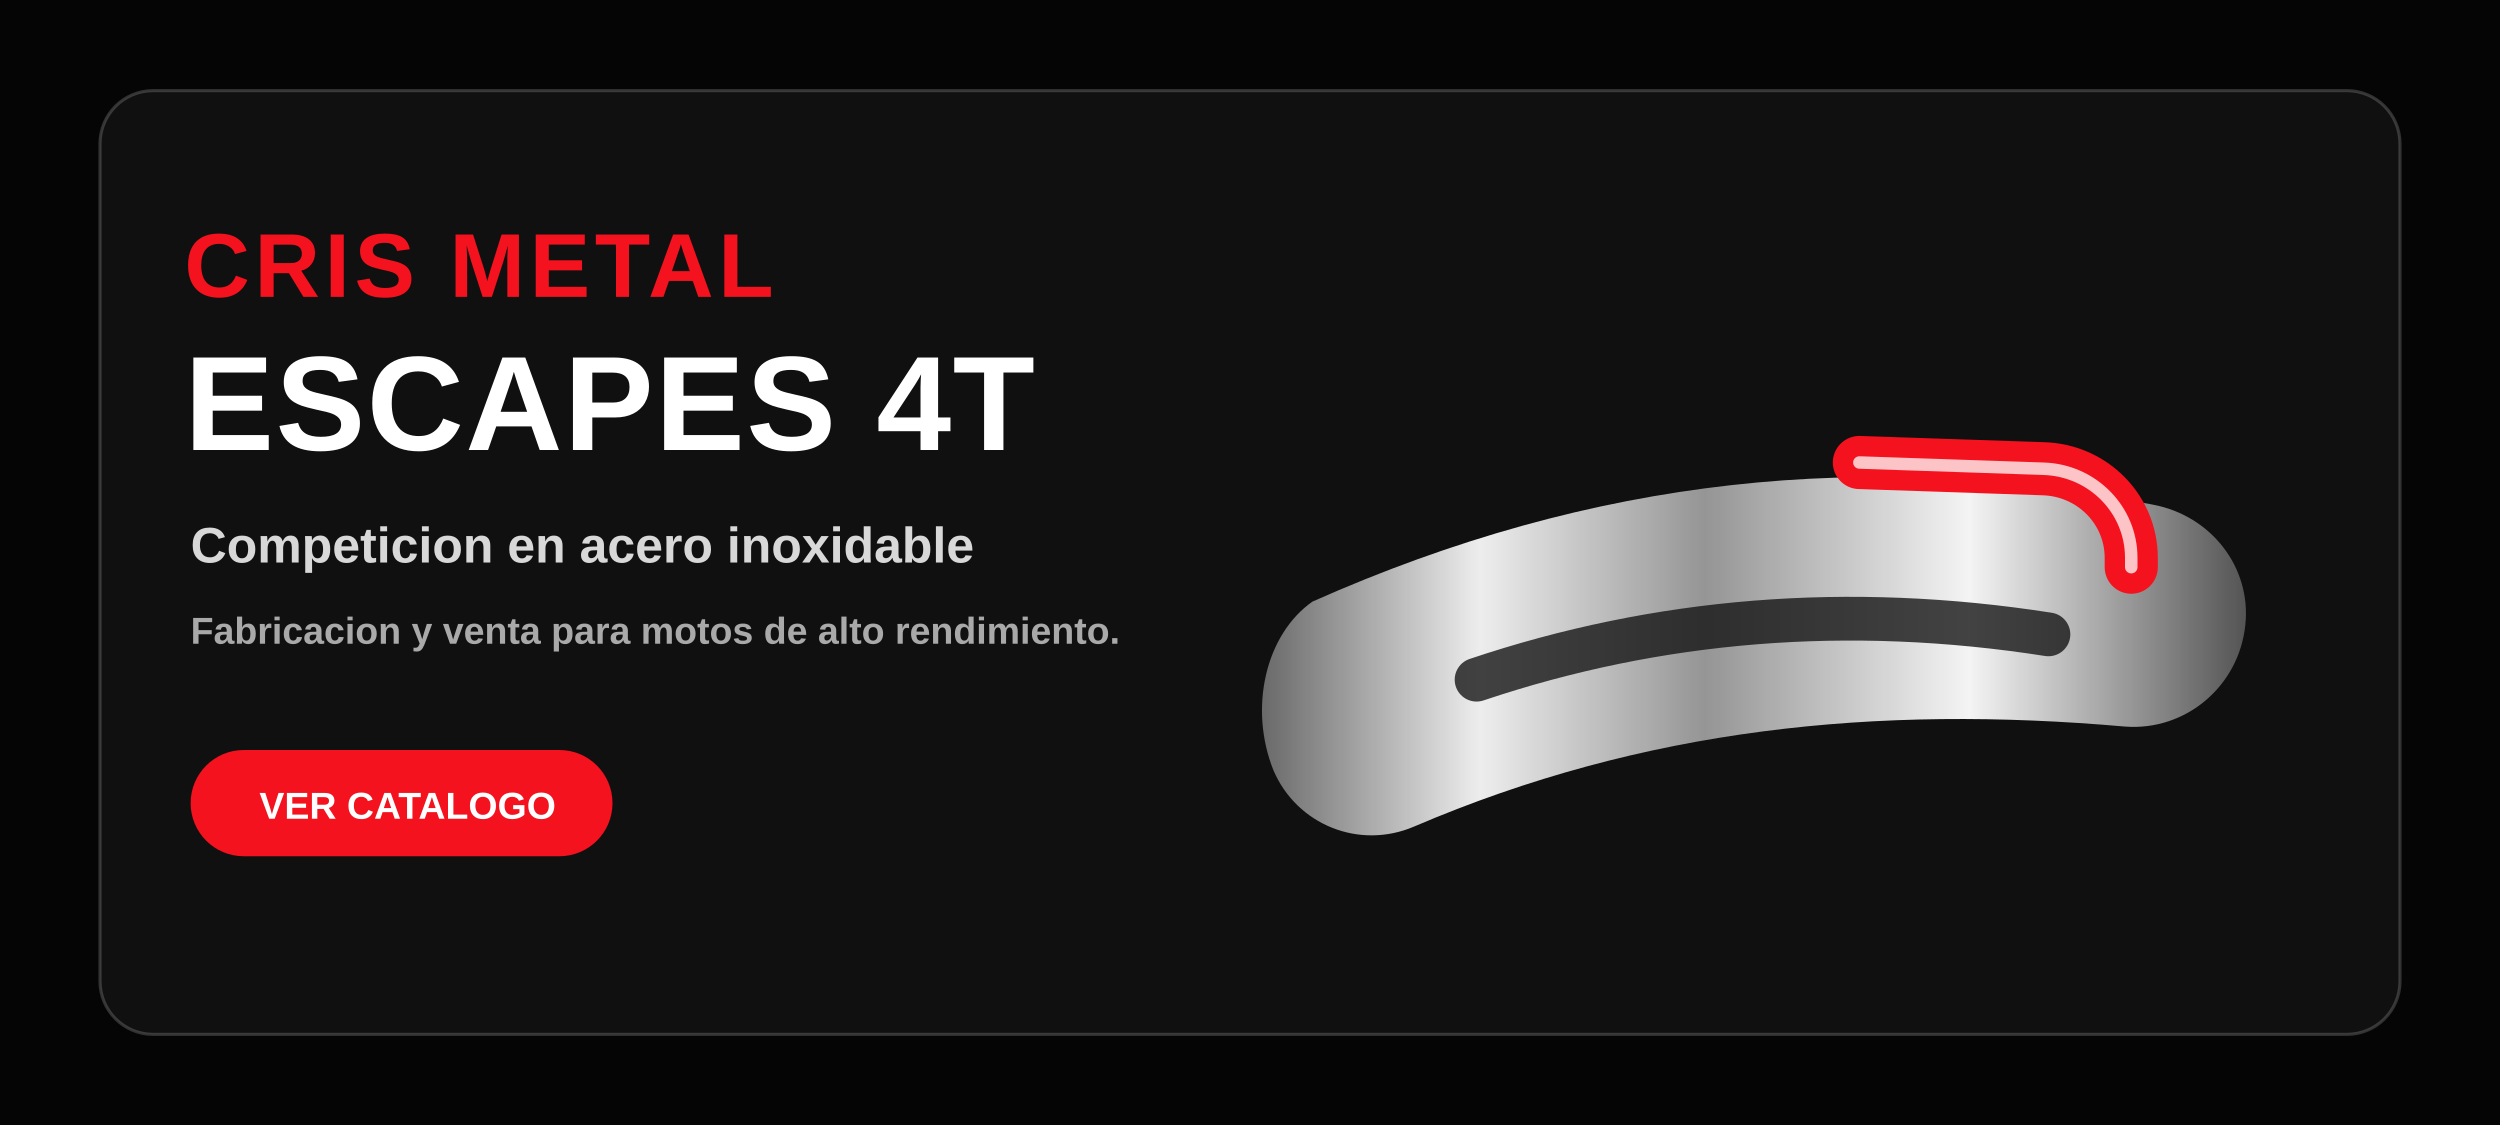
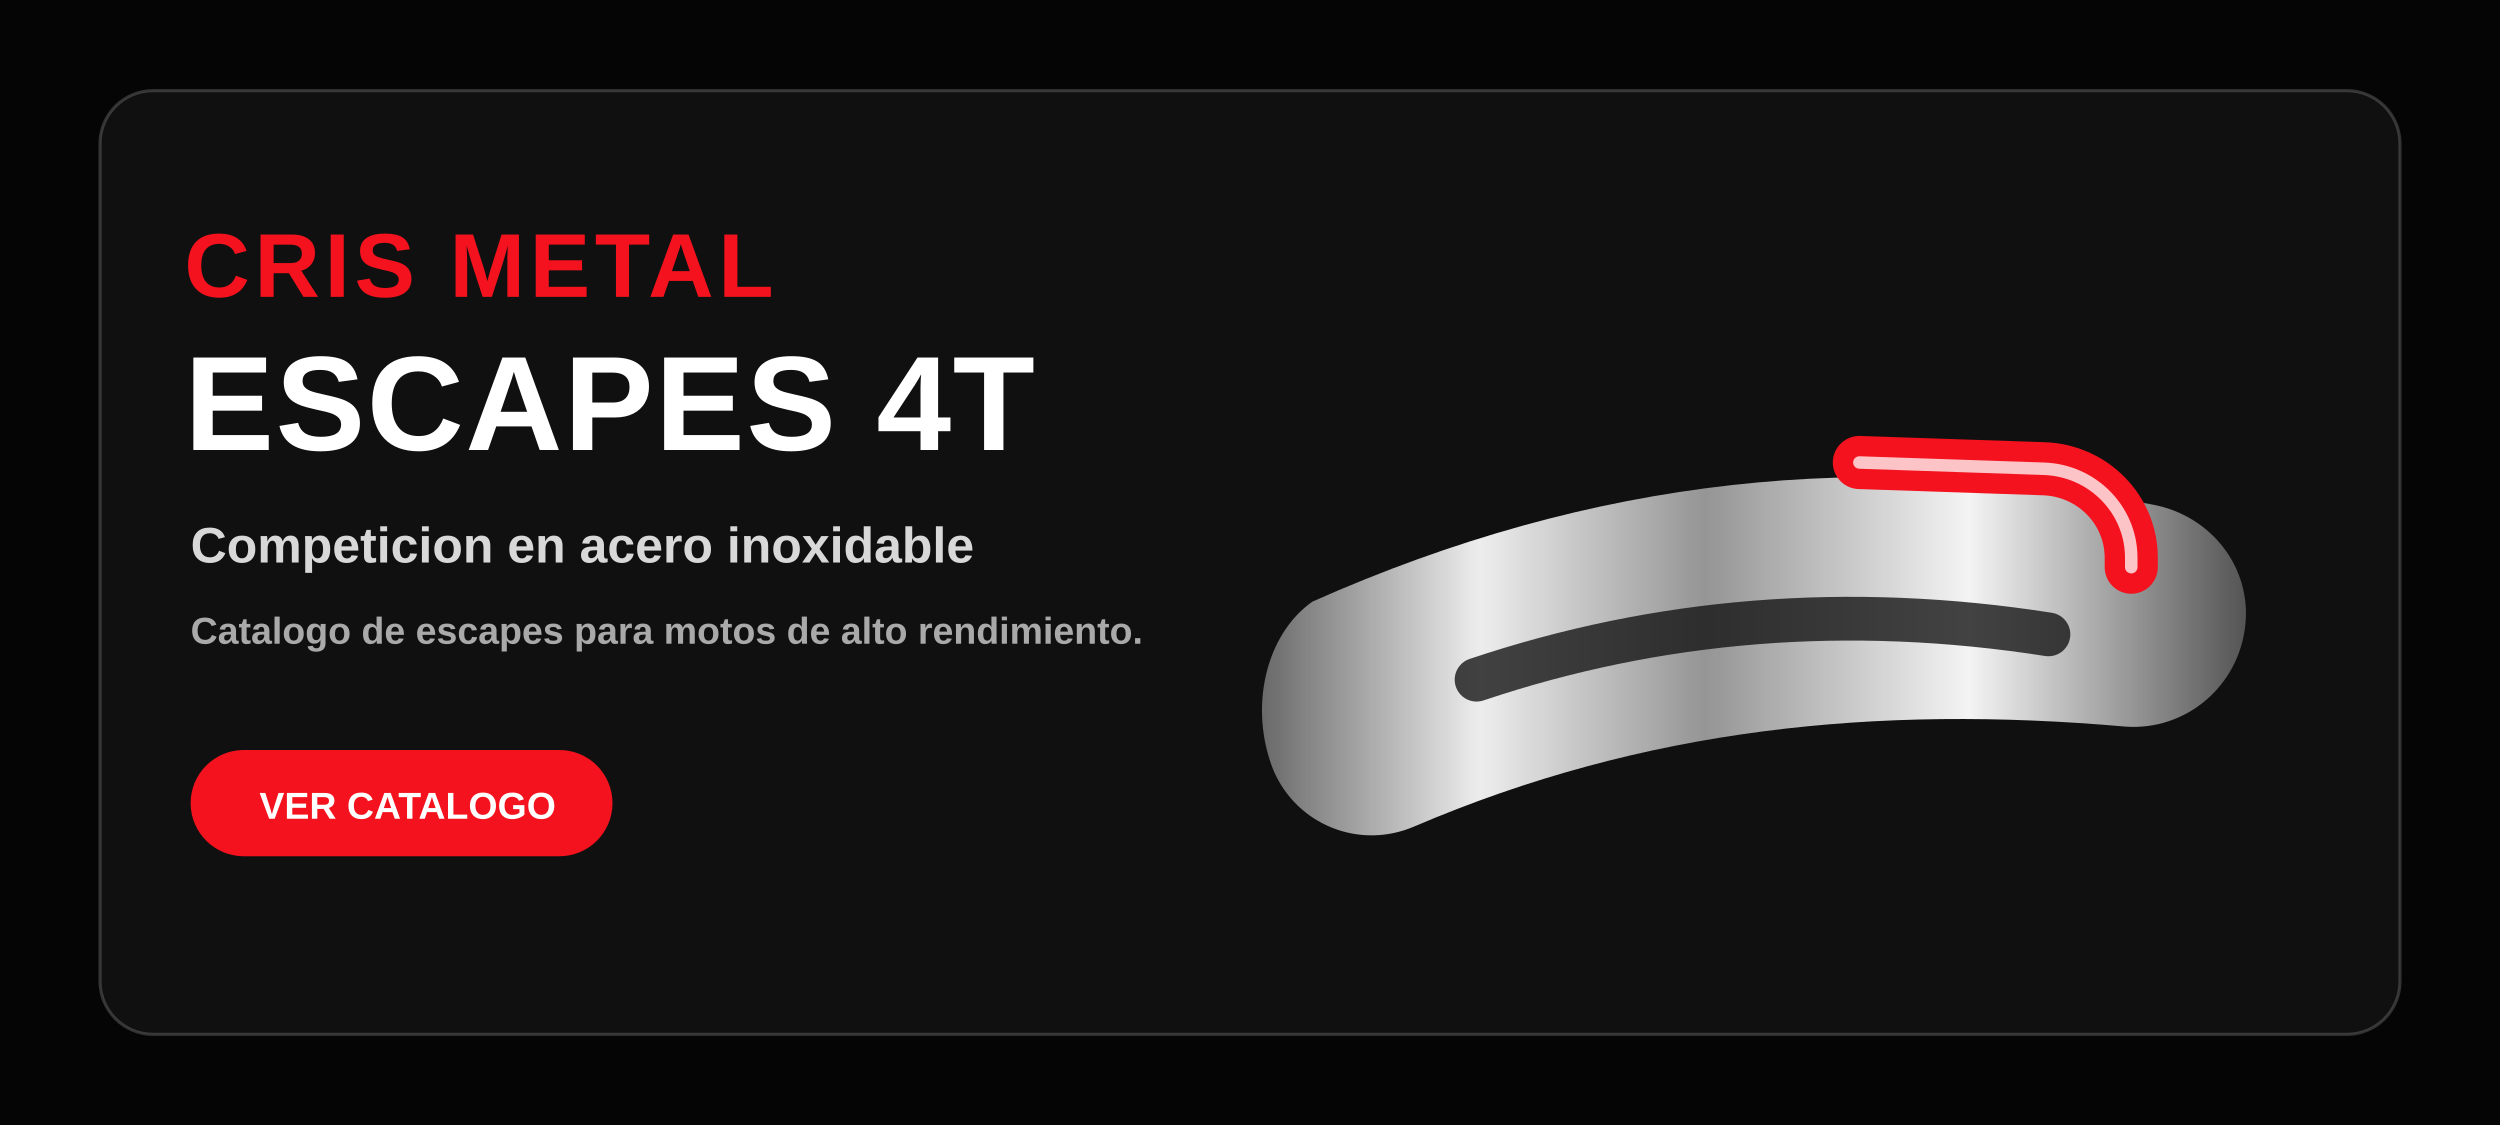
<svg xmlns="http://www.w3.org/2000/svg" width="1600" height="720" viewBox="0 0 1600 720" role="img" aria-label="Cris Metal escapes 4 tiempos">
  <rect width="1600" height="720" fill="#050505" />
  <defs>
    <linearGradient id="steel" x1="0" x2="1">
      <stop offset="0" stop-color="#6f6f6f" />
      <stop offset=".22" stop-color="#f8f8f8" />
      <stop offset=".45" stop-color="#9b9b9b" />
      <stop offset=".72" stop-color="#ffffff" />
      <stop offset="1" stop-color="#595959" />
    </linearGradient>
  </defs>
  <rect x="64" y="58" width="1472" height="604" rx="34" fill="#101010" stroke="#ffffff" stroke-opacity=".18" stroke-width="2" />
  <path d="M840 385c180-80 355-98 538-62 37 7 63 40 59 77-4 39-38 68-77 65-159-14-308 1-455 64-35 15-75-1-90-36-16-40-5-87 25-108z" fill="url(#steel)" opacity=".95" />
  <path d="M945 435c116-39 238-49 366-29" fill="none" stroke="#111" stroke-width="28" stroke-linecap="round" opacity=".78" />
  <path d="M1190 296l118 4c31 1 56 26 56 57v6" fill="none" stroke="#f3121d" stroke-width="34" stroke-linecap="round" />
  <path d="M1190 296l118 4c31 1 56 26 56 57v6" fill="none" stroke="#fff" stroke-width="8" stroke-linecap="round" opacity=".75" />
  <text x="118" y="190" fill="#f3121d" font-family="Arial, Helvetica, sans-serif" font-size="58" font-weight="900" letter-spacing="3">CRIS METAL</text>
  <text x="118" y="288" fill="#ffffff" font-family="Arial, Helvetica, sans-serif" font-size="86" font-weight="900" letter-spacing="1">ESCAPES 4T</text>
  <text x="122" y="360" fill="#d8d8d8" font-family="Arial, Helvetica, sans-serif" font-size="32" font-weight="700">Competicion en acero inoxidable</text>
-   <text x="122" y="412" fill="#a9a9a9" font-family="Arial, Helvetica, sans-serif" font-size="24" font-weight="600">Fabricacion y venta para motos de alto rendimiento.</text>
+   <text x="122" y="412" fill="#a9a9a9" font-family="Arial, Helvetica, sans-serif" font-size="24" font-weight="600">Catalogo de escapes para motos de alto rendimiento.</text>
  <rect x="122" y="480" width="270" height="68" rx="34" fill="#f3121d" />
  <text x="166" y="524" fill="#ffffff" font-family="Arial, Helvetica, sans-serif" font-size="24" font-weight="900">VER CATALOGO</text>
</svg>
